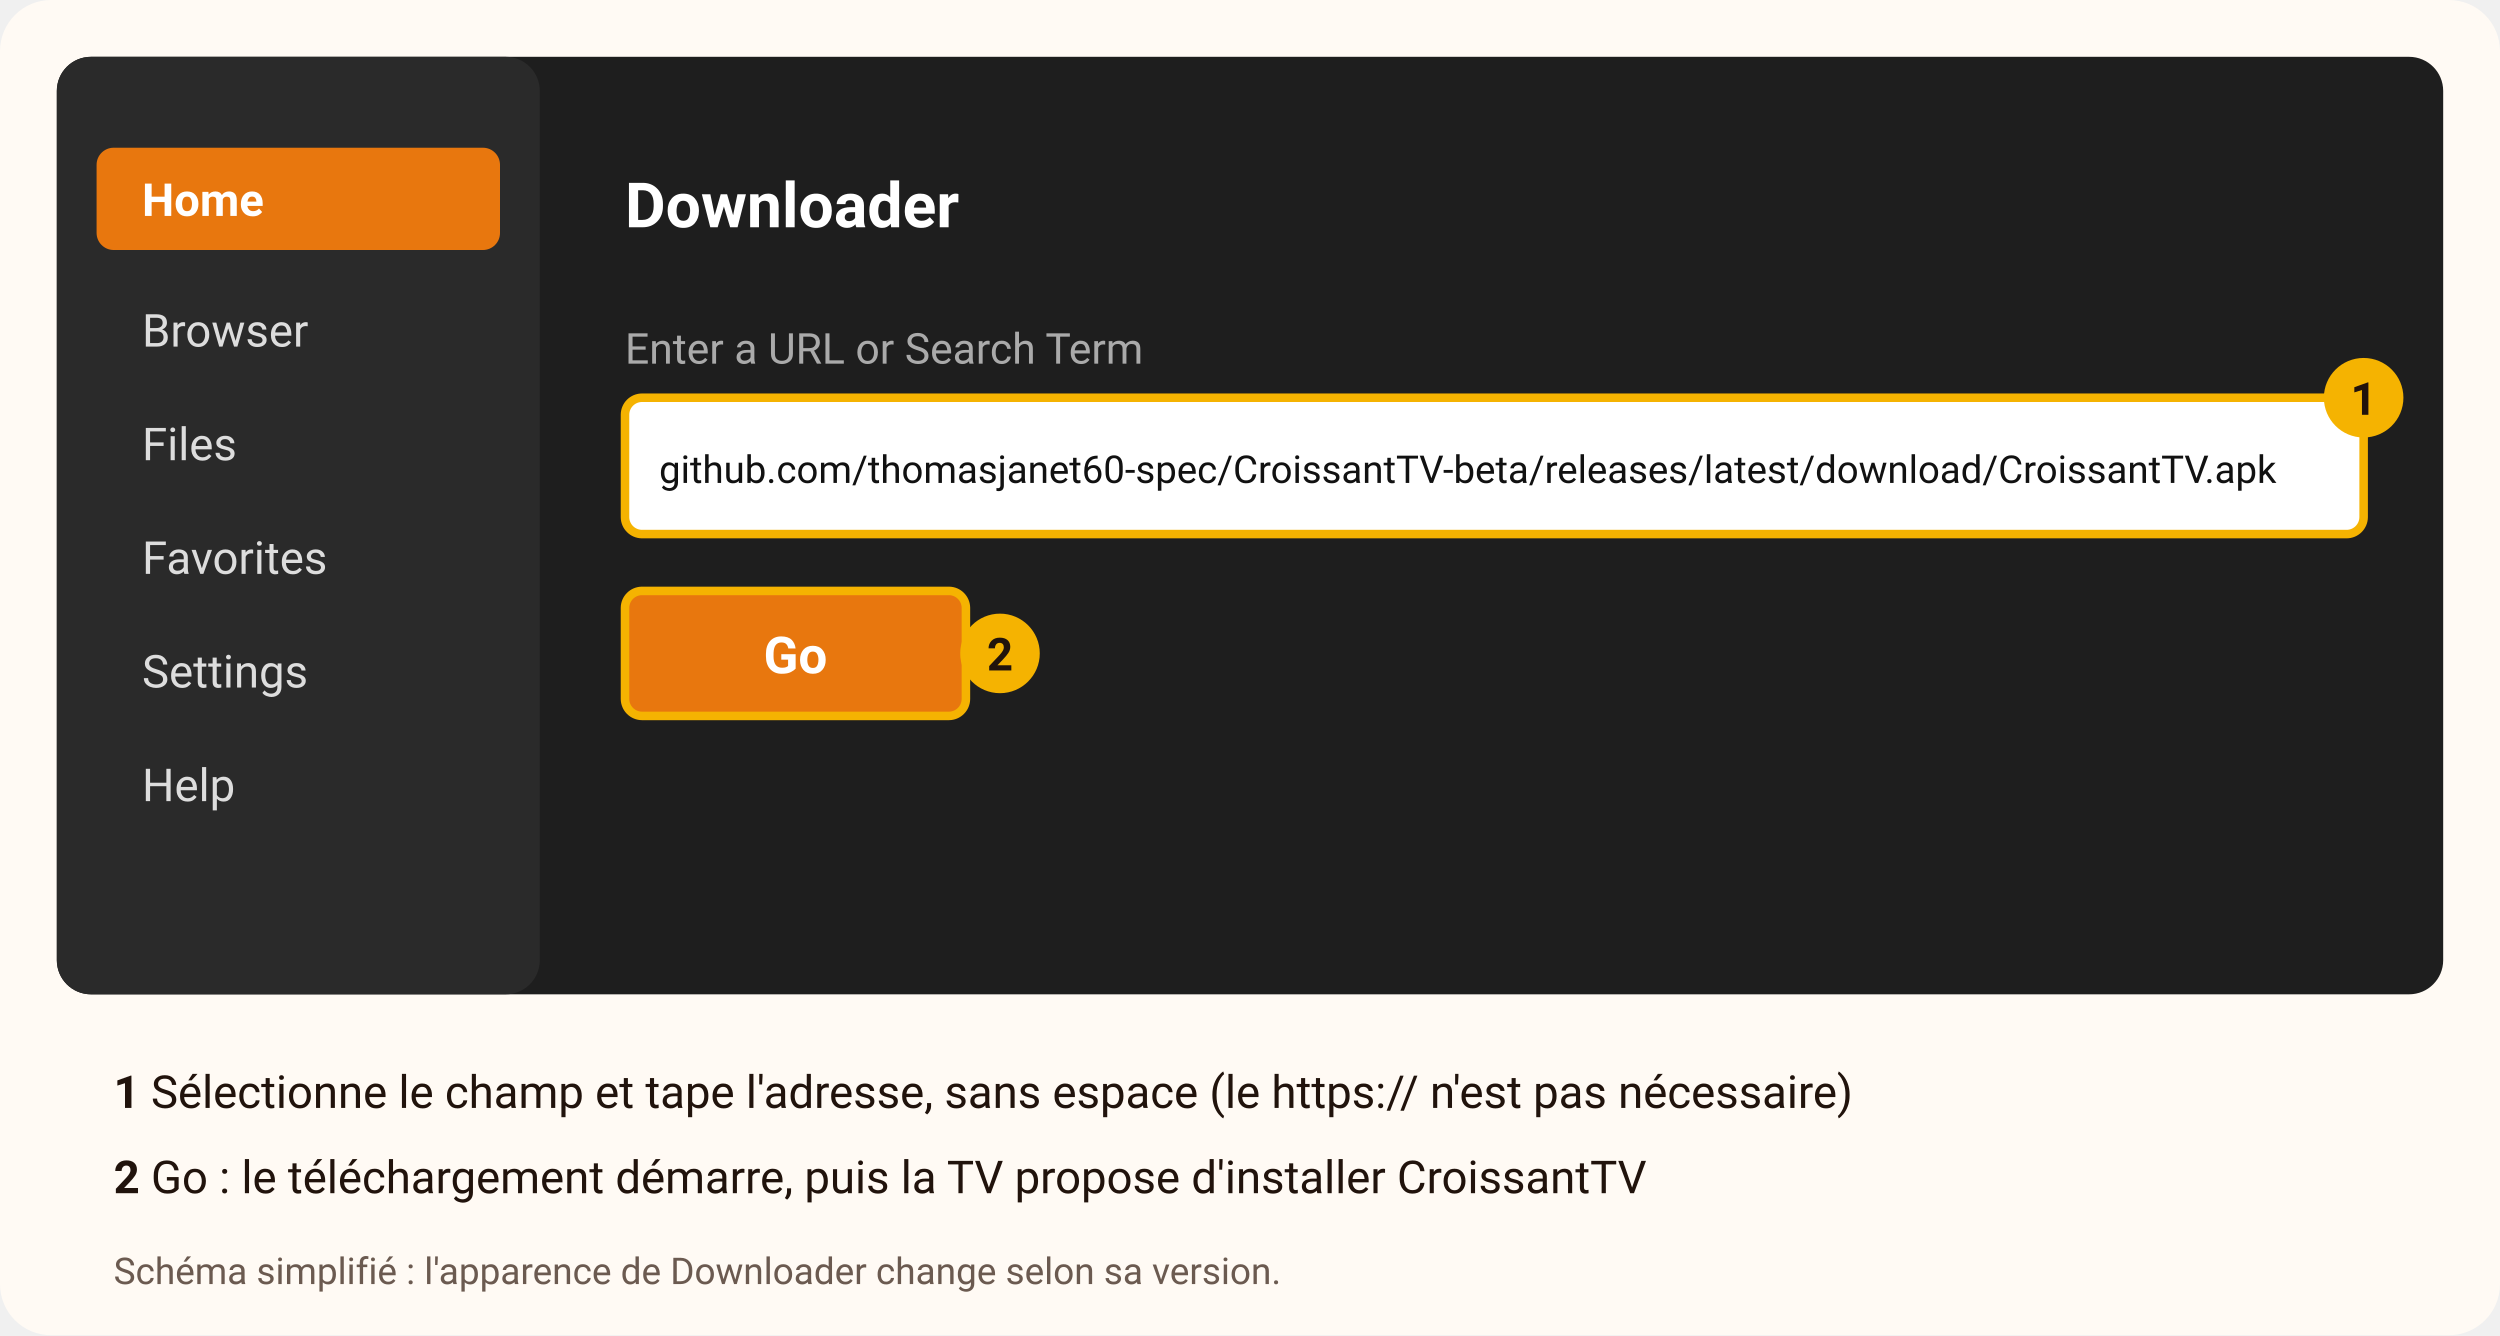
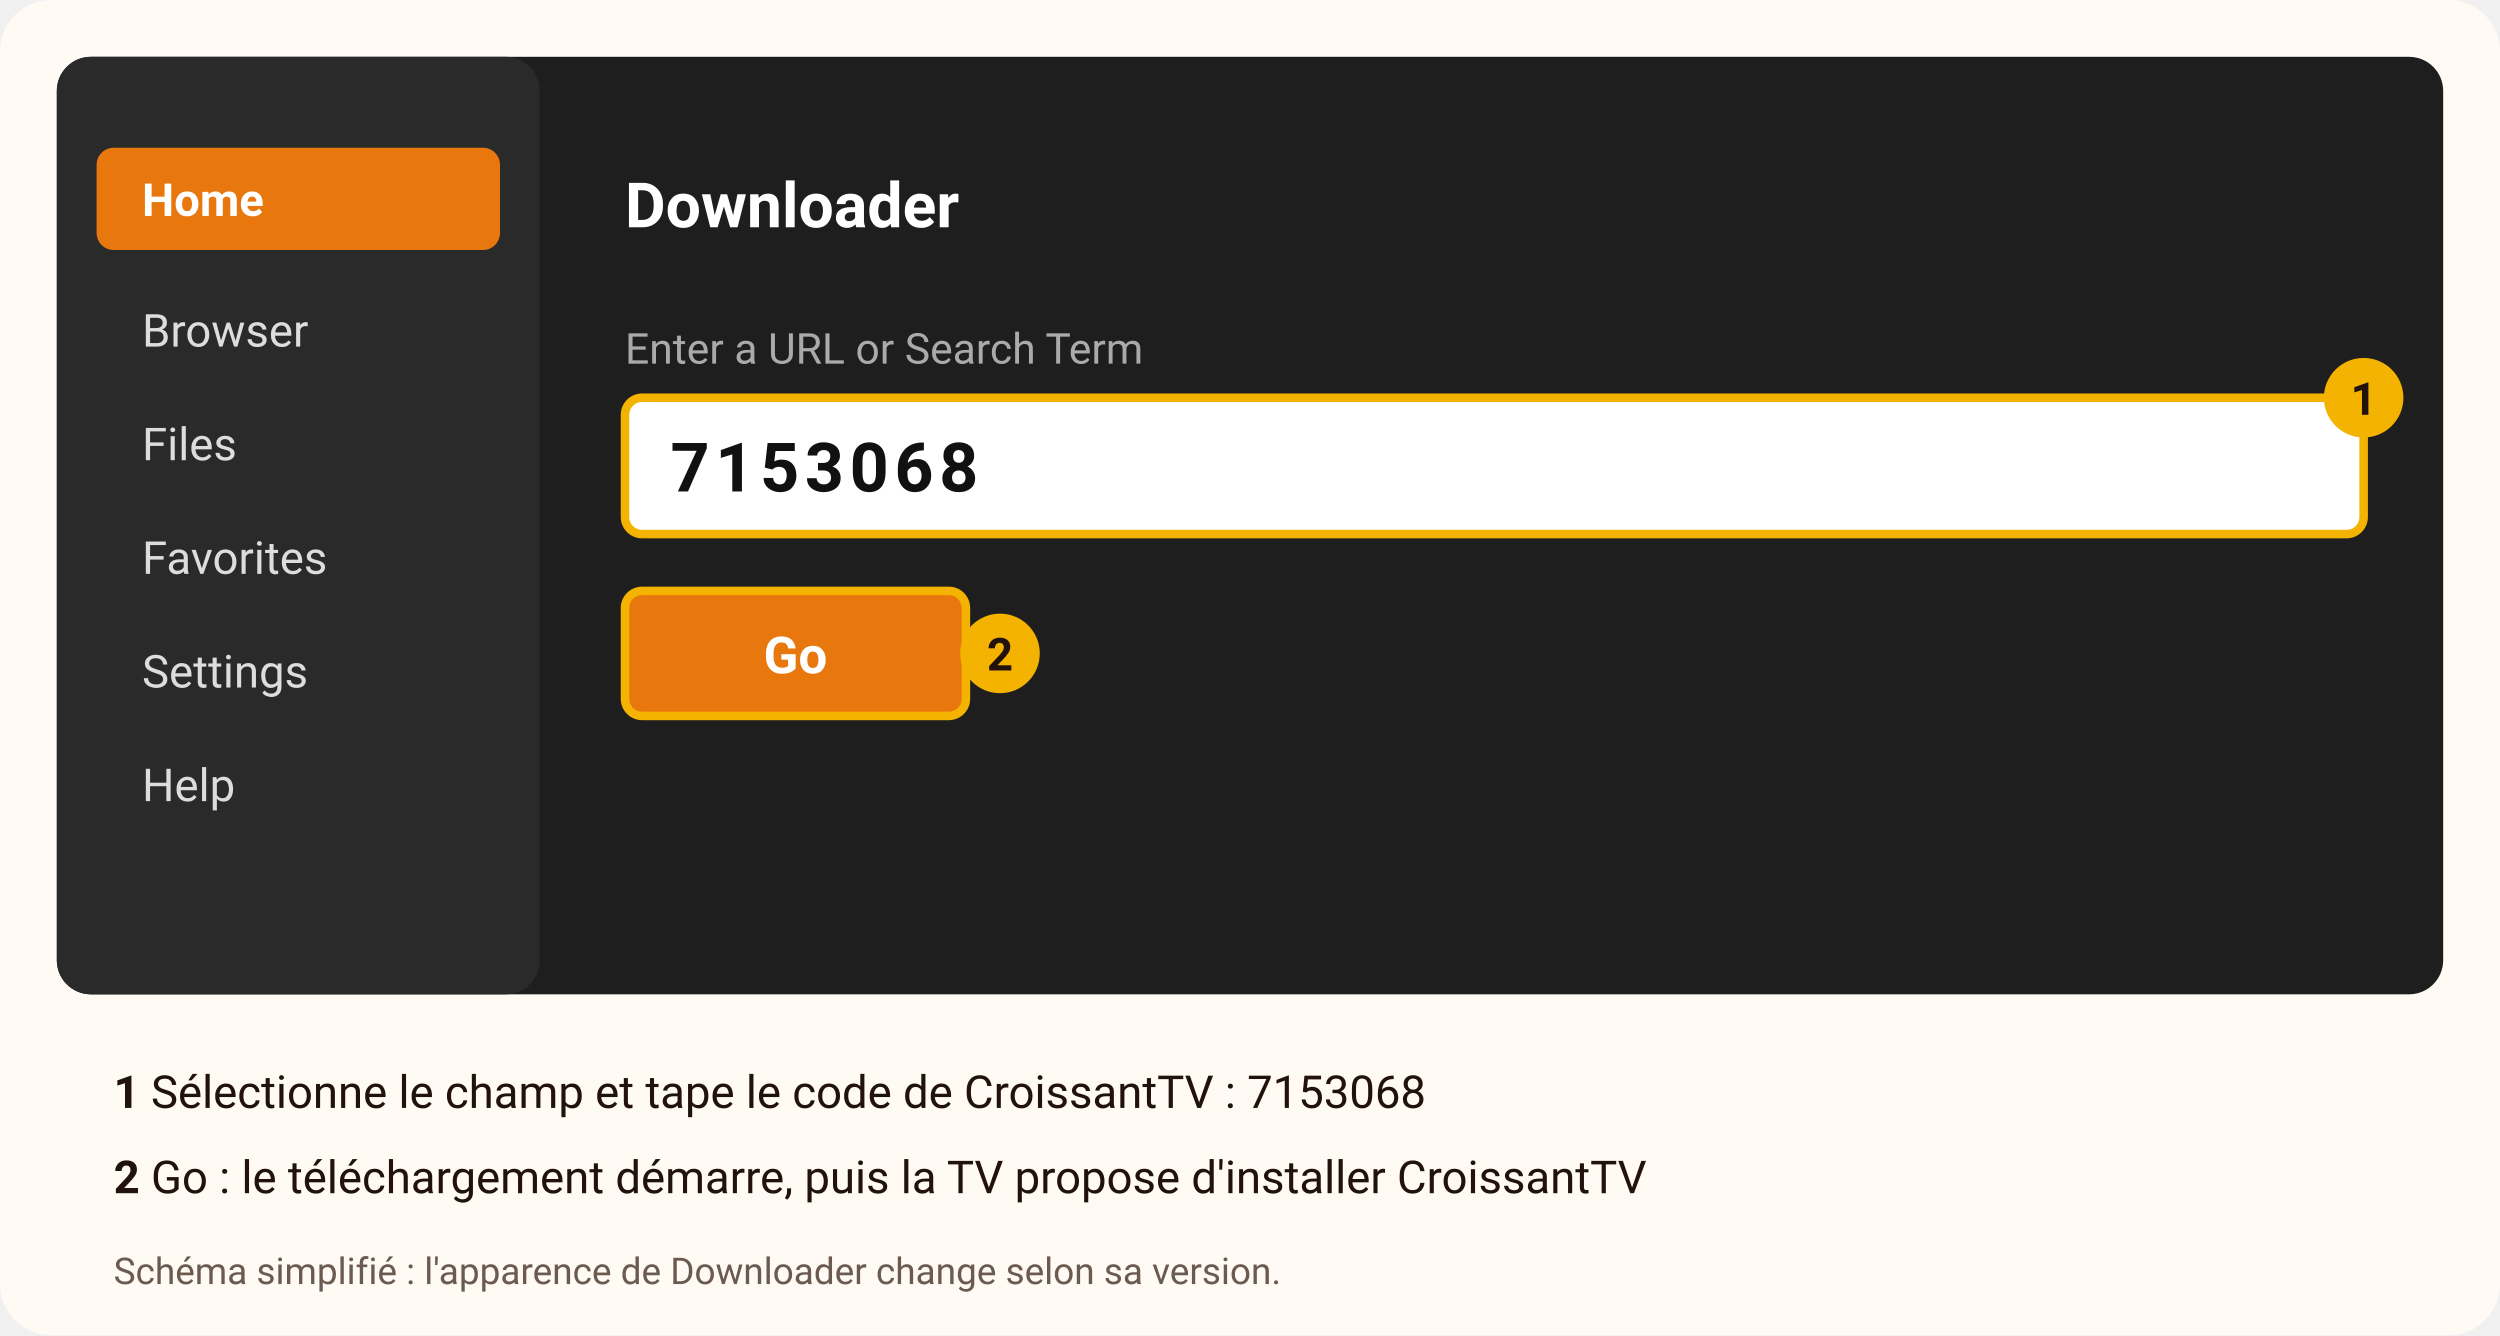
<svg xmlns="http://www.w3.org/2000/svg" viewBox="0 0 880 470" width="880" height="470" font-family="Segoe UI, Roboto, Helvetica, Arial, sans-serif">
  <rect width="880" height="470" rx="18" fill="#fffaf4" />
  <rect x="20" y="20" width="840" height="330" rx="12" fill="#1e1e1e" />
  <rect x="20" y="20" width="170" height="330" rx="12" fill="#2a2a2a" />
  <g font-size="16" fill="#ddd">
    <rect x="34" y="52" width="142" height="36" rx="6" fill="#e8770e" />
    <text x="50" y="76" fill="#fff" font-weight="600">Home</text>
    <text x="50" y="122">Browser</text>
    <text x="50" y="162">Files</text>
    <text x="50" y="202">Favorites</text>
    <text x="50" y="242">Settings</text>
    <text x="50" y="282">Help</text>
  </g>
  <text x="220" y="80" fill="#fff" font-size="22" font-weight="600">Downloader</text>
  <text x="220" y="128" fill="#aaa" font-size="15">Enter a URL or Search Term</text>
  <rect x="220" y="140" width="612" height="48" rx="6" fill="#fff" stroke="#f5b301" stroke-width="3" />
-   <text x="232" y="170" fill="#111" font-size="13.5">github.com/thomasjanet60-spec/CroissantTV-beta/releases/latest/download/CroissantTV.apk</text>
+   <text x="236" y="173" fill="#111" font-size="24" font-weight="600" letter-spacing="2">7153068</text>
  <rect x="220" y="208" width="120" height="44" rx="6" fill="#e8770e" stroke="#f5b301" stroke-width="3" />
  <text x="280" y="237" fill="#fff" font-size="18" font-weight="700" text-anchor="middle">Go</text>
  <g font-size="16" font-weight="700" text-anchor="middle" fill="#21130c">
    <circle cx="832" cy="140" r="14" fill="#f5b301" />
    <text x="832" y="146">1</text>
    <circle cx="352" cy="230" r="14" fill="#f5b301" />
    <text x="352" y="236">2</text>
  </g>
  <g font-size="16" fill="#21130c">
    <text x="40" y="390">
-       <tspan font-weight="700">1</tspan>  Sélectionne le champ et tape l'adresse, sans espace (le https:// n'est pas nécessaire)</text>
+       <tspan font-weight="700">1</tspan>  Sélectionne le champ et tape le code de CroissantTV : 7153068</text>
    <text x="40" y="420">
      <tspan font-weight="700">2</tspan>  Go : le téléchargement démarre, puis la TV propose d'installer CroissantTV</text>
    <text x="40" y="452" fill="#6b5a50" font-size="13">Schéma simplifié : l'apparence de Downloader change selon sa version.</text>
  </g>
</svg>
